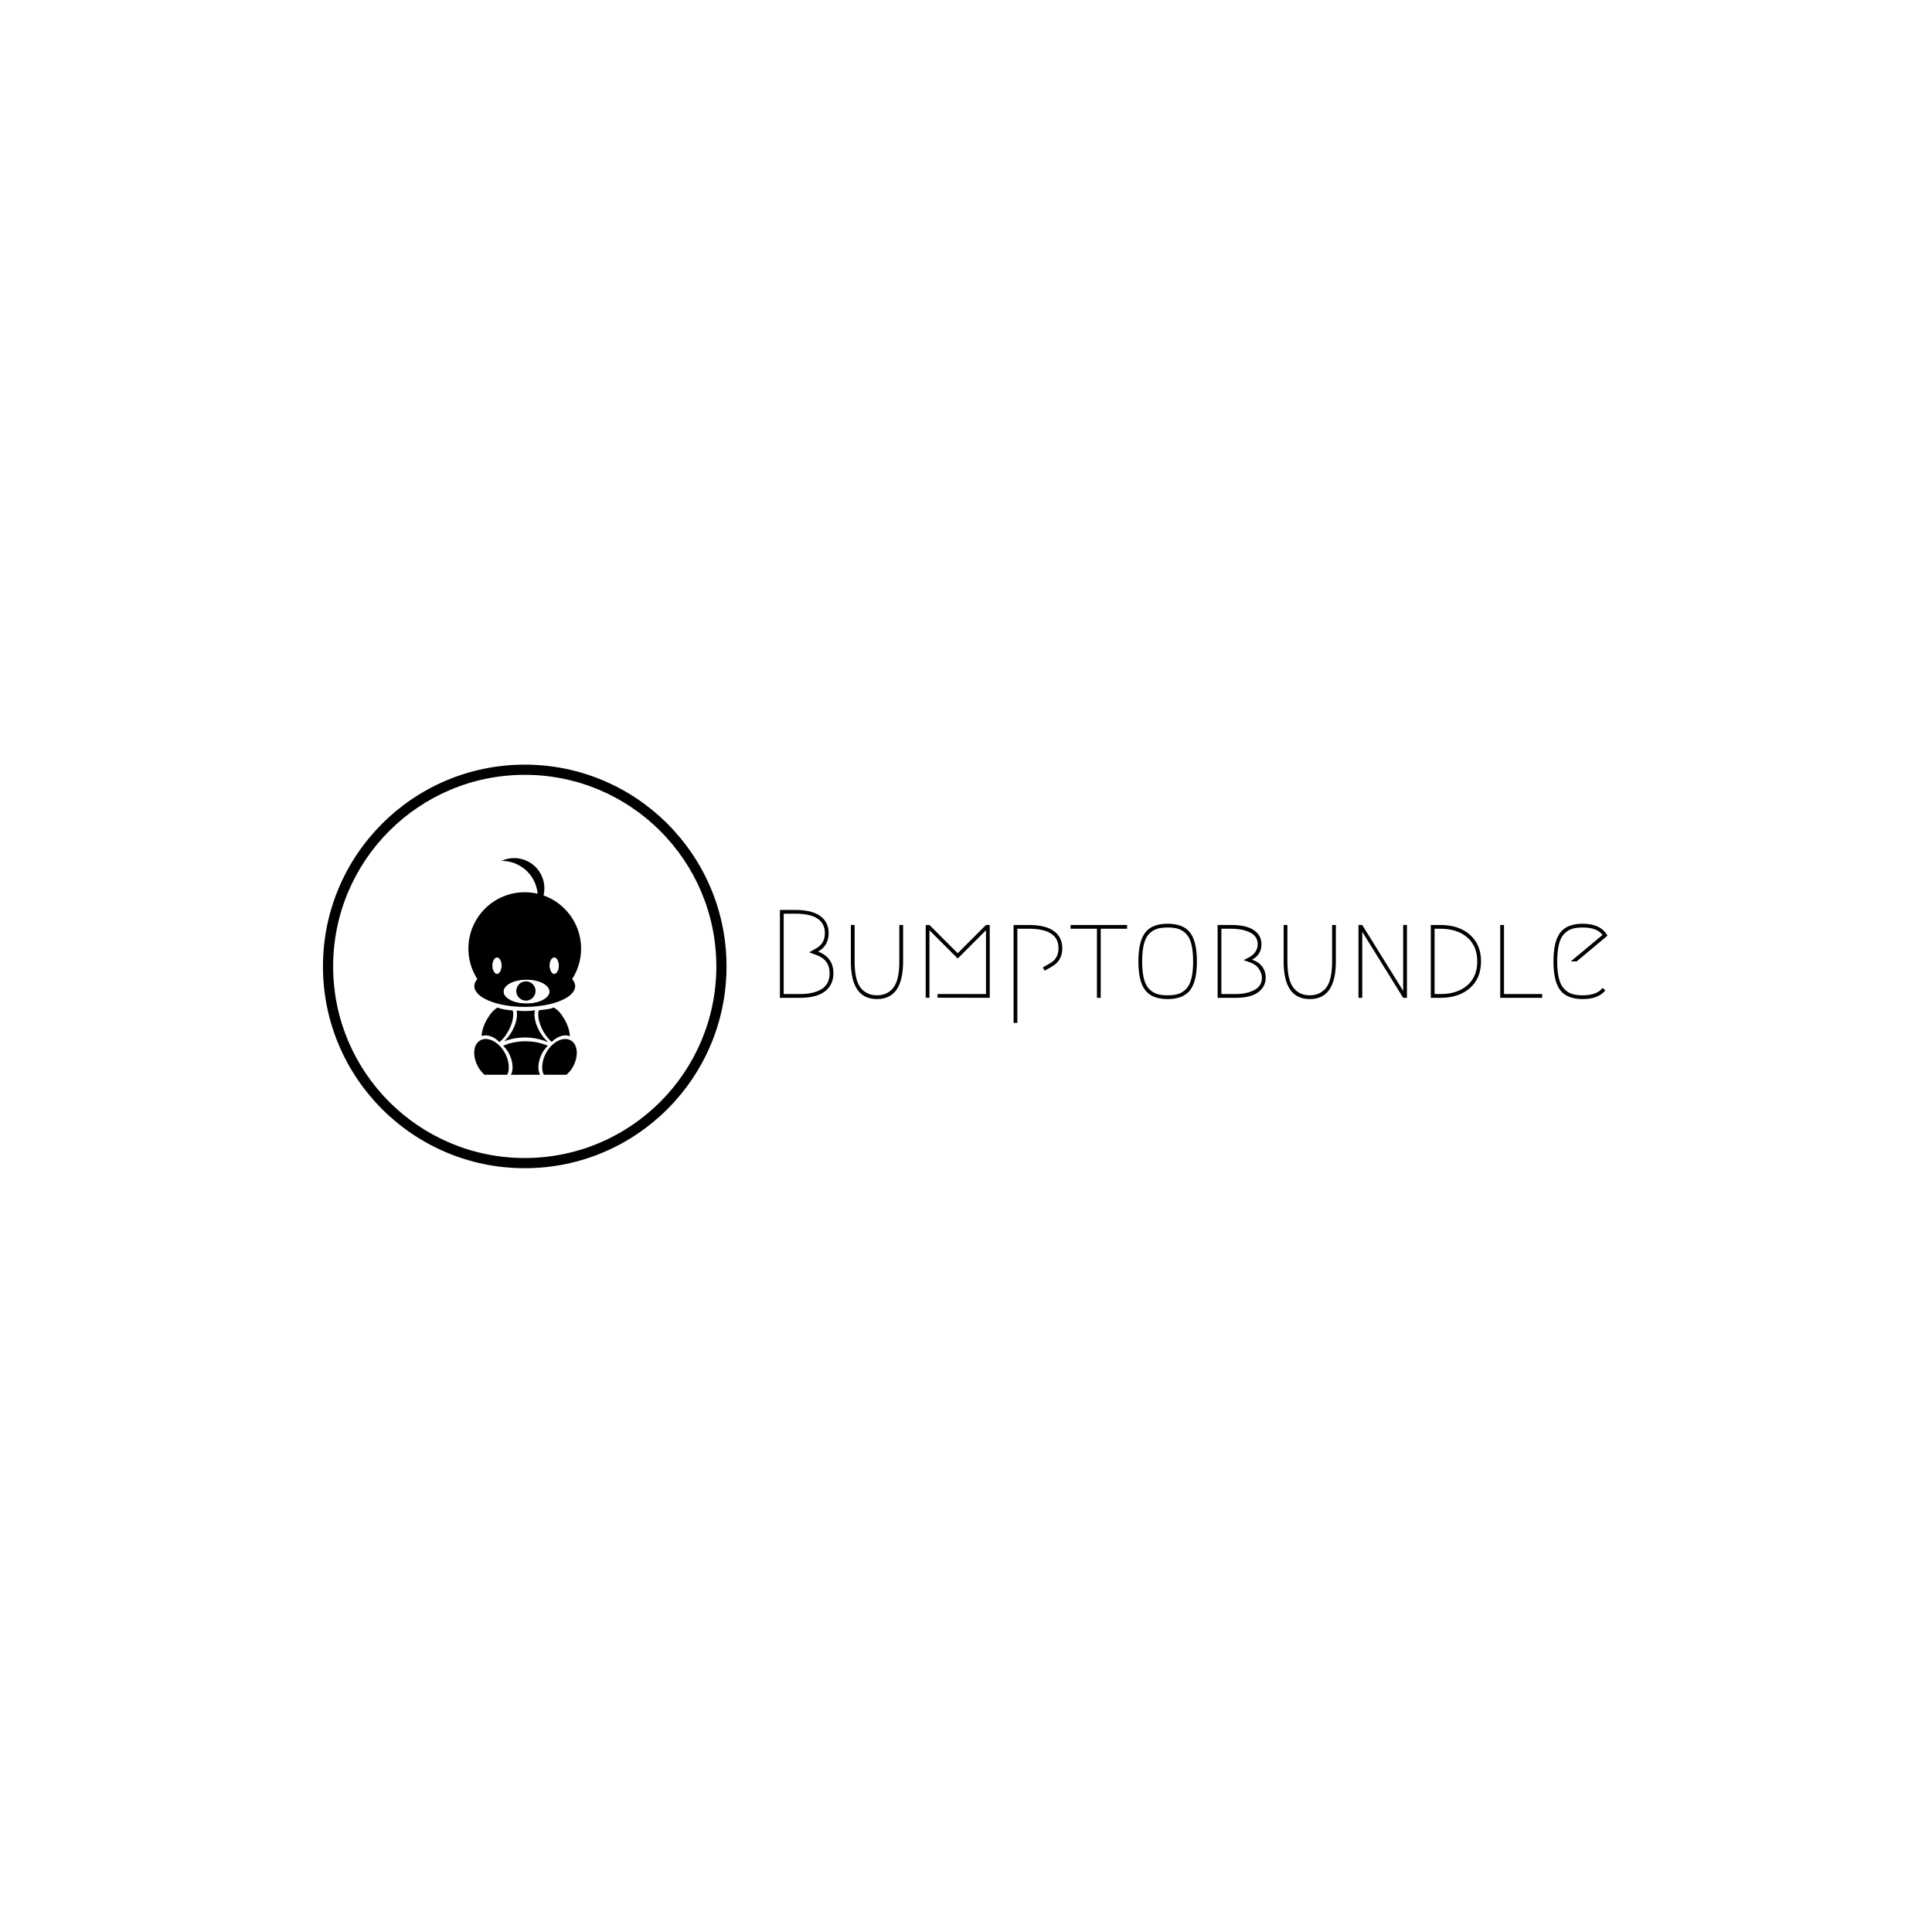
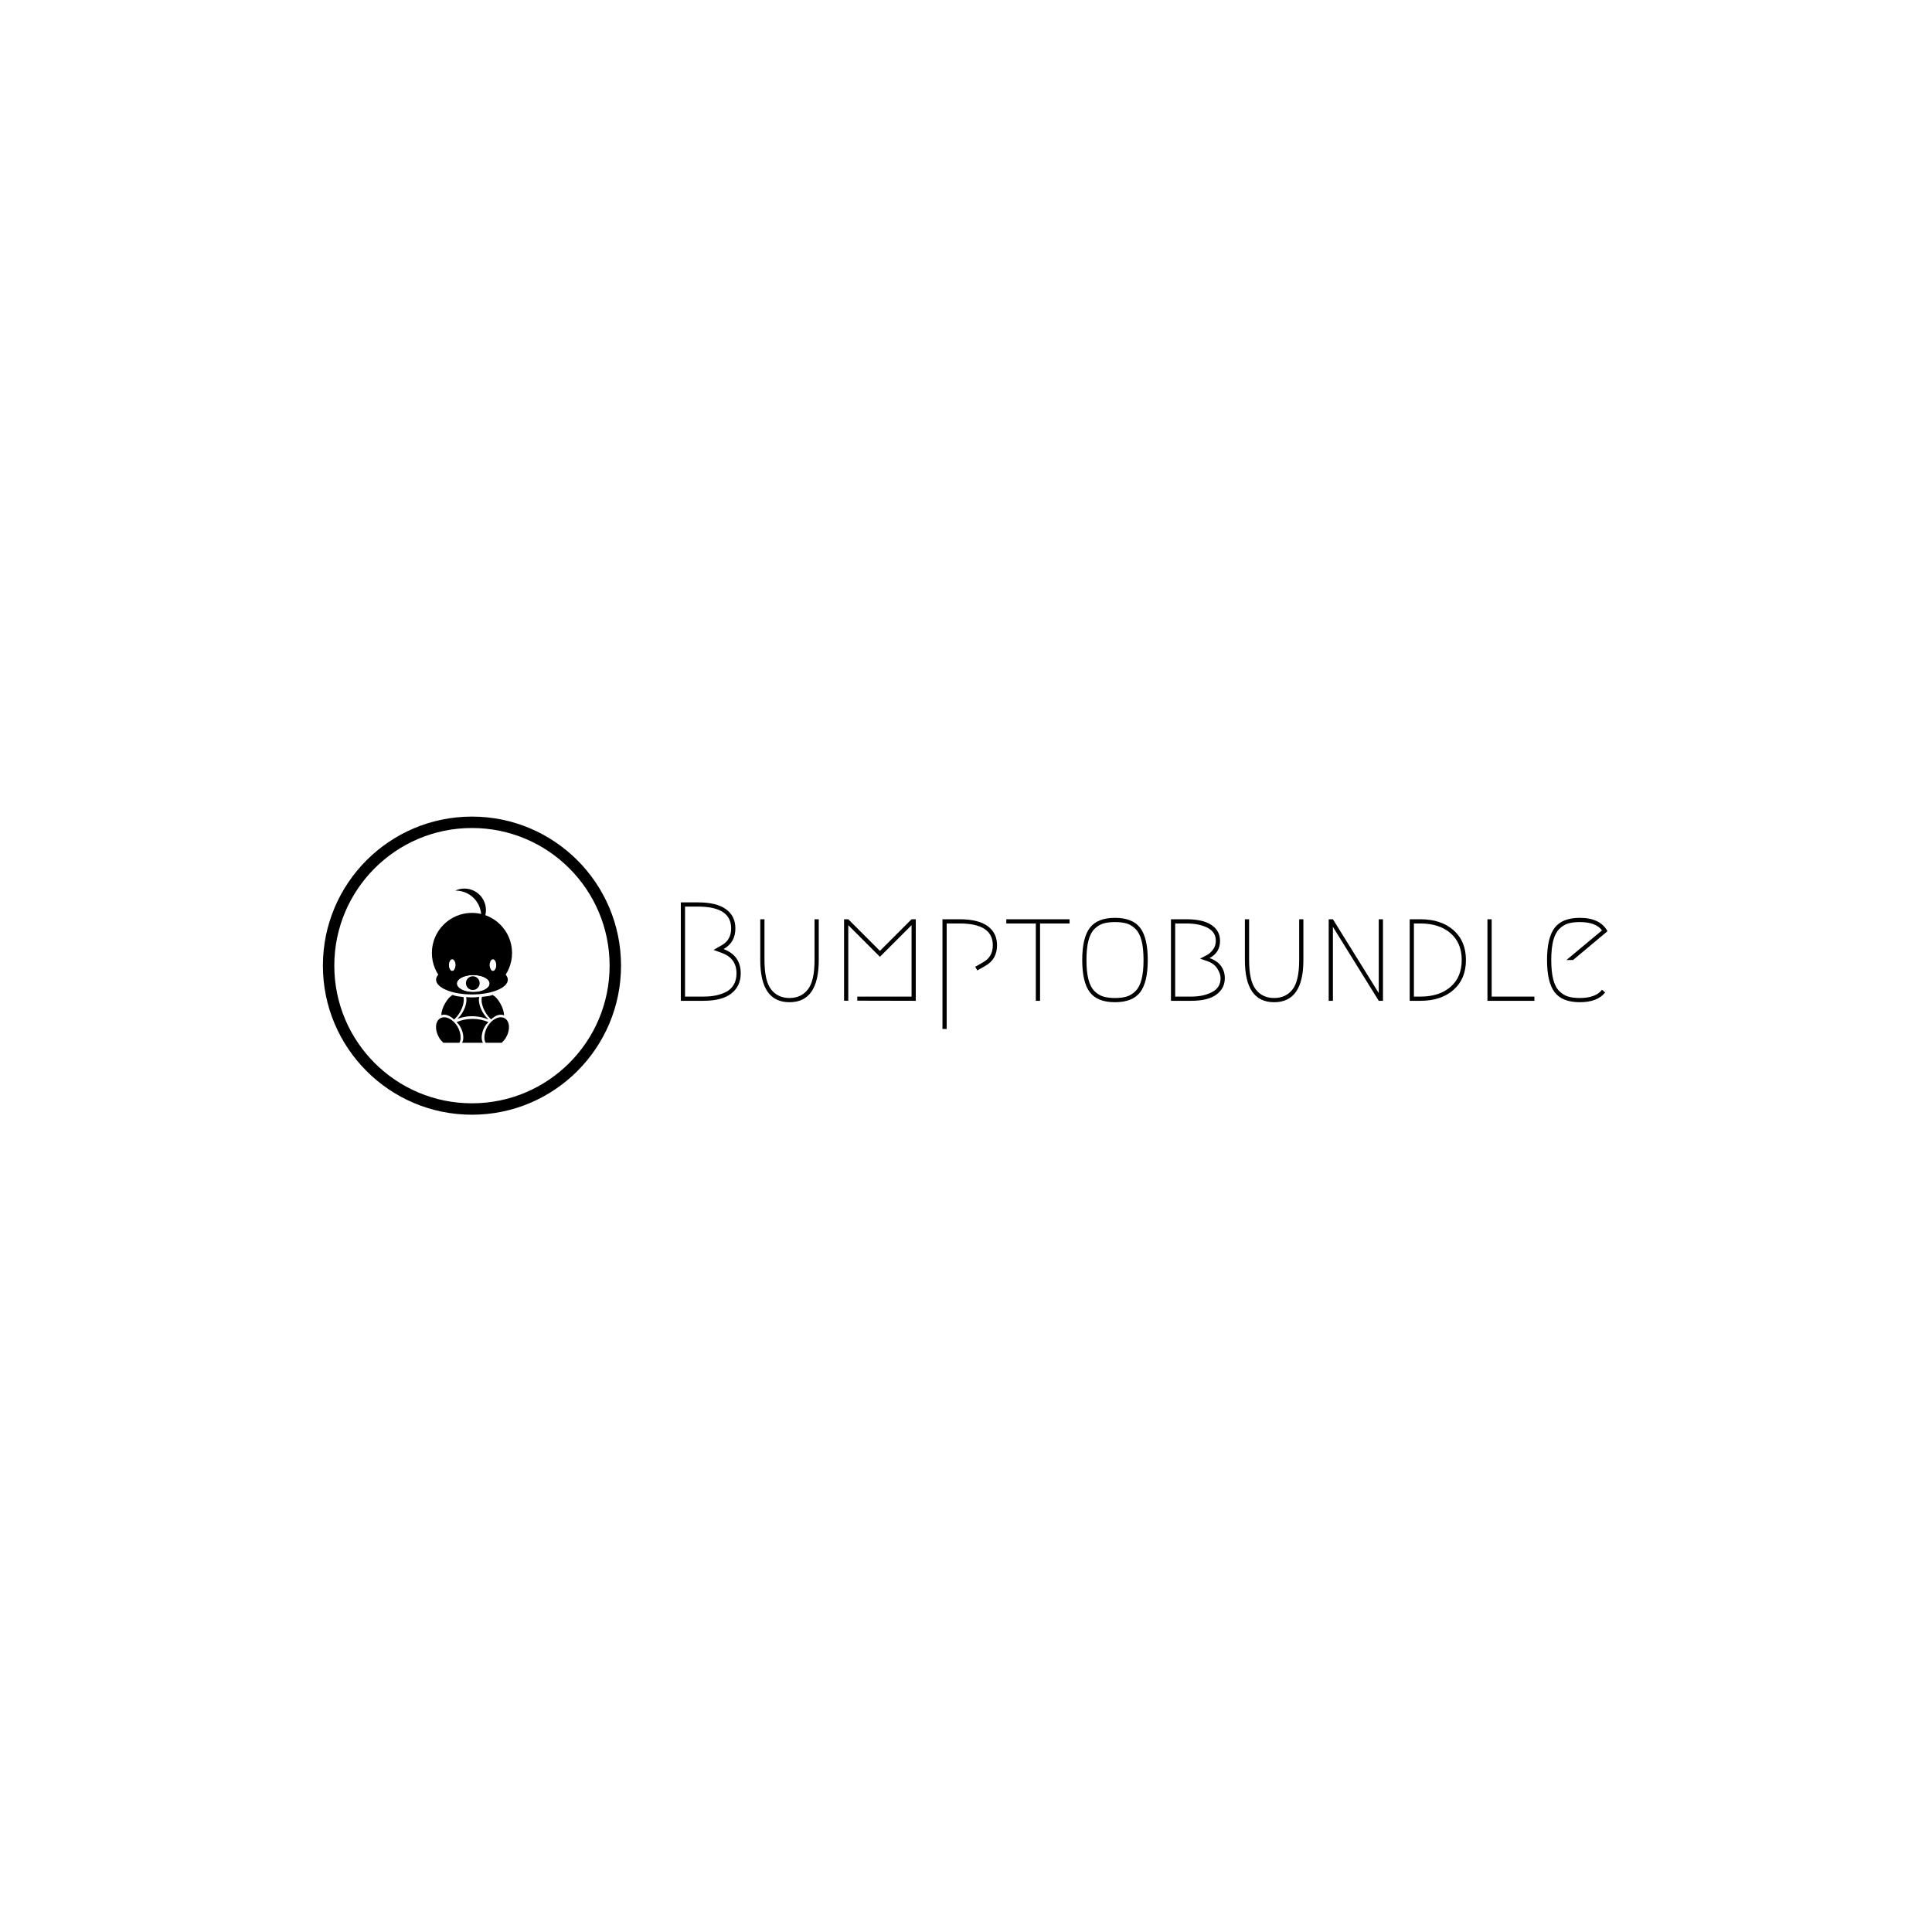
<svg xmlns="http://www.w3.org/2000/svg" version="1.1" width="1500" height="1500" viewBox="0 0 1500 1500">
  <rect width="1500" height="1500" fill="#ffffff" />
-   <g transform="matrix(0.6666667,0,0,0.6666667,249.3939,593.9975)">
-     <svg viewBox="0 0 396 124" data-background-color="#ffffff" preserveAspectRatio="xMidYMid meet" height="469" width="1500">
-       <g id="tight-bounds" transform="matrix(1,0,0,1,0.24,-0.1312198)">
-         <svg viewBox="0 0 395.52 124.262" height="124.262" width="395.52">
+   <g transform="matrix(0.6666667,0,0,0.6666667,249.3939,633.7337)">
+     <svg viewBox="0 0 396 92" data-background-color="#ffffff" preserveAspectRatio="xMidYMid meet" height="348" width="1500">
+       <g id="tight-bounds" transform="matrix(1,0,0,1,0.24,0.1055848)">
+         <svg viewBox="0 0 395.52 91.789" height="91.789" width="395.52">
          <g>
-             <svg viewBox="0 0 613.888 192.868" height="124.262" width="395.52">
-               <g transform="matrix(1,0,0,1,218.3684,69.43005)">
+             <svg viewBox="0 0 548.254 127.234" height="91.789" width="395.52">
+               <g transform="matrix(1,0,0,1,152.734,36.61286)">
                <svg viewBox="0 0 395.52 54.008" height="54.008" width="395.52">
                  <g id="textblocktransform">
                    <svg viewBox="0 0 395.52 54.008" height="54.008" width="395.52" id="textblock">
                      <g>
                        <svg viewBox="0 0 395.52 54.008" height="54.008" width="395.52">
                          <g transform="matrix(1,0,0,1,0,0)">
                            <svg width="395.52" viewBox="4.95 -35 329.52 45" height="54.008" data-palette-color="#555759">
                              <path d="M12.95 0L12.95 0 4.95 0 4.95-35 11.05-35Q17.65-35 21-32.58 24.35-30.15 24.35-25.75L24.35-25.75Q24.35-20.75 20.15-18.4L20.15-18.4Q26.25-16.1 26.25-9.75L26.25-9.75Q26.25-5.25 22.95-2.63 19.65 0 12.95 0ZM6.45-1.5L12.95-1.5Q15.3-1.5 17.25-1.88 19.2-2.25 20.98-3.13 22.75-4 23.75-5.7 24.75-7.4 24.75-9.75L24.75-9.75Q24.75-15.1 19.6-17L19.6-17 16.6-18.1 19.4-19.7Q22.85-21.6 22.85-25.75L22.85-25.75Q22.85-33.5 11.05-33.5L11.05-33.5 6.45-33.5 6.45-1.5ZM33.2-29L34.7-29 34.7-14.5Q34.7-7.05 37.07-4.03 39.45-1 43.6-1 47.75-1 50.12-4.03 52.5-7.05 52.5-14.5L52.5-14.5 52.5-29 54-29 54-14.5Q54 0.5 43.6 0.5 33.2 0.5 33.2-14.5L33.2-14.5 33.2-29ZM67.7-0.05L67.7-1.5 87-1.5 87-26.9 75.75-15.65 64.5-26.9 64.5 0 63-0.05 63-29 64.5-29 75.75-17.75 87-29 88.5-29 88.5 0 67.7-0.05ZM113.19-12.4L110.39-10.8 109.64-12.1 112.44-13.7Q115.89-15.6 115.89-19.75L115.89-19.75Q115.89-27.5 104.09-27.5L104.09-27.5 99.49-27.5 99.49 10 97.99 10 97.99-29 104.09-29Q110.69-29 114.04-26.58 117.39-24.15 117.39-19.75L117.39-19.75Q117.39-14.75 113.19-12.4L113.19-12.4ZM120.69-29L143.19-29 143.19-27.5 132.69-27.5 132.69 0 131.19 0 131.19-27.5 120.69-27.5 120.69-29ZM163.54-27.48Q161.84-28 159.34-28 156.84-28 155.14-27.48 153.44-26.95 152.01-25.53 150.59-24.1 149.89-21.38 149.19-18.65 149.19-14.5 149.19-10.35 149.89-7.63 150.59-4.9 152.01-3.48 153.44-2.05 155.14-1.53 156.84-1 159.34-1 161.84-1 163.54-1.53 165.24-2.05 166.66-3.48 168.09-4.9 168.79-7.63 169.49-10.35 169.49-14.5 169.49-18.65 168.79-21.38 168.09-24.1 166.66-25.53 165.24-26.95 163.54-27.48ZM168.29-3.05Q165.59 0.5 159.34 0.5 153.09 0.5 150.39-3.05 147.69-6.6 147.69-14.5 147.69-22.4 150.39-25.95 153.09-29.5 159.34-29.5 165.59-29.5 168.29-25.95 170.99-22.4 170.99-14.5 170.99-6.6 168.29-3.05ZM186.44 0L186.44 0 179.24 0 179.24-29 184.74-29Q190.64-29 193.66-26.95 196.69-24.9 196.69-21.35L196.69-21.35Q196.69-17.1 192.94-15.2L192.94-15.2Q195.69-14.25 197.04-12.38 198.39-10.5 198.39-8.05L198.39-8.05Q198.39-4.45 195.41-2.23 192.44 0 186.44 0ZM180.74-1.5L186.44-1.5Q190.84-1.5 193.86-3.1 196.89-4.7 196.89-8.05L196.89-8.05Q196.89-9.6 195.74-11.43 194.59-13.25 192.19-14.1L192.19-14.1 189.59-15 191.99-16.25Q193.24-16.9 194.21-18.23 195.19-19.55 195.19-21.35L195.19-21.35Q195.19-24.5 192.19-26 189.19-27.5 184.74-27.5L184.74-27.5 180.74-27.5 180.74-1.5ZM205.53-29L207.03-29 207.03-14.5Q207.03-7.05 209.41-4.03 211.78-1 215.93-1 220.08-1 222.46-4.03 224.83-7.05 224.83-14.5L224.83-14.5 224.83-29 226.33-29 226.33-14.5Q226.33 0.5 215.93 0.5 205.53 0.5 205.53-14.5L205.53-14.5 205.53-29ZM236.83 0L235.33 0 235.33-29 236.83-29 253.13-2.75 253.13-29 254.63-29 254.63 0 253.13 0 236.83-26.3 236.83 0ZM267.93 0L267.93 0 264.13 0 264.13-29 267.93-29Q275.33-29 279.73-25.1 284.13-21.2 284.13-14.5 284.13-7.8 279.73-3.9 275.33 0 267.93 0ZM265.63-1.5L267.93-1.5Q274.68-1.5 278.65-4.95 282.63-8.4 282.63-14.5 282.63-20.6 278.65-24.05 274.68-27.5 267.93-27.5L267.93-27.5 265.63-27.5 265.63-1.5ZM293.28-1.5L308.48-1.5 308.48 0 291.78 0 291.78-29 293.28-29 293.28-1.5ZM332.52-3.95L333.62-2.95Q330.87 0.5 324.62 0.5 318.37 0.5 315.67-3.05 312.97-6.6 312.97-14.5 312.97-22.4 315.67-25.95 318.37-29.5 324.62-29.5L324.62-29.5Q331.87-29.5 334.47-24.75L334.47-24.75 322.22-14.5 319.87-14.5 332.52-25.05Q330.32-28 324.62-28L324.62-28Q322.12-28 320.42-27.48 318.72-26.95 317.3-25.53 315.87-24.1 315.17-21.38 314.47-18.65 314.47-14.5 314.47-10.35 315.17-7.63 315.87-4.9 317.3-3.48 318.72-2.05 320.42-1.53 322.12-1 324.62-1L324.62-1Q330.32-1 332.52-3.95L332.52-3.95Z" opacity="1" transform="matrix(1,0,0,1,0,0)" fill="#000000" class="wordmark-text-0" data-fill-palette-color="primary" id="text-0" />
                            </svg>
                          </g>
                        </svg>
                      </g>
                    </svg>
                  </g>
                </svg>
              </g>
              <g>
-                 <svg viewBox="0 0 192.868 192.868" height="192.868" width="192.868">
+                 <svg viewBox="0 0 127.234 127.234" height="127.234" width="127.234">
                  <g>
                    <svg />
                  </g>
                  <g id="icon-0">
-                     <svg viewBox="0 0 192.868 192.868" height="192.868" width="192.868">
+                     <svg viewBox="0 0 127.234 127.234" height="127.234" width="127.234">
                      <g>
-                         <path d="M0 96.434c0-53.259 43.175-96.434 96.434-96.434 53.259 0 96.434 43.175 96.434 96.434 0 53.259-43.175 96.434-96.434 96.434-53.259 0-96.434-43.175-96.434-96.434zM96.434 187.998c50.569 0 91.564-40.994 91.564-91.564 0-50.569-40.994-91.564-91.564-91.563-50.569 0-91.564 40.994-91.563 91.563 0 50.569 40.994 91.564 91.563 91.564z" data-fill-palette-color="tertiary" fill="#000000" stroke="transparent" />
+                         <path d="M0 63.617c0-35.135 28.482-63.617 63.617-63.617 35.135 0 63.617 28.482 63.617 63.617 0 35.135-28.482 63.617-63.617 63.617-35.135 0-63.617-28.482-63.617-63.617zM63.617 122.363c32.445 0 58.746-26.302 58.746-58.746 0-32.445-26.302-58.746-58.746-58.746-32.445 0-58.746 26.302-58.746 58.746 0 32.445 26.302 58.746 58.746 58.746z" data-fill-palette-color="tertiary" fill="#000000" stroke="transparent" />
                      </g>
-                       <g transform="matrix(1,0,0,1,69.50897,44.65181)">
-                         <svg viewBox="0 0 53.85 103.565" height="103.565" width="53.85">
+                       <g transform="matrix(1,0,0,1,46.51101,30.7189)">
+                         <svg viewBox="0 0 34.212 65.796" height="65.796" width="34.212">
                          <g>
-                             <svg version="1.1" x="0" y="0" viewBox="27 1.379 50.24 96.621" enable-background="new 0 0 100 100" xml:space="preserve" width="53.85" height="103.565" class="icon-cg-0" data-fill-palette-color="accent" id="cg-0">
+                             <svg version="1.1" x="0" y="0" viewBox="27 1.379 50.24 96.621" enable-background="new 0 0 100 100" xml:space="preserve" width="34.212" height="65.796" class="icon-cg-0" data-fill-palette-color="accent" id="cg-0">
                              <path d="M49.333 4.475c7.32 3.827 10.45 12.52 7.497 20.041 0.983-0.967 1.838-2.098 2.515-3.386 3.455-6.605 0.897-14.761-5.709-18.213-3.874-2.026-8.279-1.983-11.959-0.269C44.257 2.608 46.885 3.194 49.333 4.475z" fill="#000000" data-fill-palette-color="accent" />
                              <path d="M52.122 16.612C38.247 16.612 27 27.86 27 41.732c0 13.874 11.247 25.123 25.122 25.123 13.871 0 25.118-11.249 25.118-25.123C77.24 27.86 65.993 16.612 52.122 16.612zM39.754 53.094c-1.136 0-2.056-1.655-2.056-3.701 0-2.045 0.92-3.705 2.056-3.705 1.138 0 2.059 1.66 2.059 3.705C41.813 51.438 40.892 53.094 39.754 53.094zM52.922 66.262c-5.683 0-10.286-2.396-10.286-5.35 0-2.954 4.604-5.35 10.286-5.35 5.68 0 10.284 2.396 10.284 5.35C63.206 63.865 58.602 66.262 52.922 66.262zM65.263 53.094c-1.135 0-2.057-1.655-2.057-3.701 0-2.045 0.922-3.705 2.057-3.705 1.14 0 2.061 1.66 2.061 3.705C67.323 51.438 66.402 53.094 65.263 53.094z" fill="#000000" data-fill-palette-color="accent" />
                              <circle cx="52.645" cy="60.639" r="4.3" fill="#000000" data-fill-palette-color="accent" />
                              <path d="M70.77 98c0.996-1 1.914-1.943 2.675-3.26 2.79-4.832 2.439-10.203-0.781-12.063-3.221-1.859-8.095 0.47-10.883 5.302C59.691 91.595 59.363 96 60.681 98H70.77z" fill="#000000" data-fill-palette-color="accent" />
                              <path d="M34.147 98h10.09c1.318-2 0.989-6.379-1.099-9.994-2.789-4.832-7.662-7.188-10.883-5.329-3.222 1.86-3.571 7.204-0.782 12.036C32.234 96.03 33.152 97 34.147 98z" fill="#000000" data-fill-palette-color="accent" />
                              <path d="M66.939 51.533c-0.374 0.941-0.983 1.561-1.677 1.561-0.927 0-1.703-1.113-1.959-2.635-3.296-0.781-7.106-1.234-11.182-1.234-3.746 0-7.27 0.383-10.374 1.05-0.22 1.617-1.026 2.819-1.994 2.819-0.75 0-1.399-0.729-1.758-1.809-5.092 1.697-8.353 4.289-8.353 7.195 0 5.109 10.064 9.254 22.479 9.254 12.411 0 22.477-4.145 22.477-9.254C74.599 55.71 71.625 53.23 66.939 51.533zM52.922 66.262c-5.683 0-10.286-2.395-10.286-5.35s4.604-5.35 10.286-5.35c5.68 0 10.284 2.395 10.284 5.35S58.602 66.262 52.922 66.262z" fill="#000000" data-fill-palette-color="accent" />
                              <path d="M62.415 85.081c-2.733-1.262-6.189-2.021-9.956-2.021-3.768 0-7.224 0.759-9.957 2.021 0.858 0.855 1.649 1.765 2.319 2.925C46.909 91.621 47.238 96 45.92 98h13.077c-1.317-2-0.989-6.379 1.099-9.994C60.766 86.846 61.557 85.937 62.415 85.081z" fill="#000000" data-fill-palette-color="accent" />
                              <g fill="#555759" data-fill-palette-color="accent">
                                <path d="M43.004 67.99c0 0.004-0.001 0.007-0.001 0.01 1.159 0.485 2.542 0.878 4.08 1.152C45.545 68.874 44.164 68.479 43.004 67.99z" fill="#000000" data-fill-palette-color="accent" />
                                <path d="M48.193 69.325c-0.348-0.047-0.69-0.099-1.024-0.158C47.504 69.226 47.845 69.278 48.193 69.325z" fill="#000000" data-fill-palette-color="accent" />
                                <path d="M58.809 78.801c-2.03-3.518-2.761-7.158-2.133-9.547 0.079-0.012 0.156-0.027 0.234-0.04-1.463 0.239-3.049 0.377-4.72 0.377-1.333 0-2.616-0.085-3.823-0.241 0.041 0.005 0.078 0.012 0.119 0.017 0.574 2.389-0.17 5.974-2.167 9.435-0.983 1.702-2.145 3.149-3.351 4.271 0.697-0.267 1.406-0.515 2.136-0.721 0.255-0.075 0.518-0.143 0.78-0.21 0.043-0.011 0.086-0.022 0.131-0.032 1.068-0.268 2.2-0.466 3.38-0.588 0.04-0.005 0.079-0.007 0.118-0.011 0.336-0.034 0.676-0.063 1.019-0.084 0.157-0.009 0.315-0.014 0.474-0.021 0.244-0.011 0.488-0.023 0.736-0.027 0.426-0.008 0.854-0.006 1.283 0.008 0.432 0.014 0.857 0.038 1.283 0.072 0.247 0.02 0.489 0.047 0.733 0.073 0.155 0.016 0.314 0.031 0.47 0.05 0.342 0.042 0.679 0.093 1.012 0.147 0.039 0.006 0.078 0.012 0.118 0.019 1.17 0.195 2.286 0.465 3.337 0.798 0.044 0.013 0.085 0.027 0.128 0.041 0.259 0.084 0.517 0.167 0.766 0.258 0.449 0.158 0.889 0.331 1.324 0.512 0.009-0.075 0.015-0.153 0.022-0.229C60.991 81.997 59.808 80.531 58.809 78.801z" fill="#000000" data-fill-palette-color="accent" />
                              </g>
                              <path d="M64.146 83.349c2.555-2.521 5.7-3.574 8.092-2.507-0.054-2.185-0.84-4.859-2.347-7.468C68.296 70.61 66.966 69.093 65 68c-1.479 0.829-4.258 0.889-6.641 1.254-0.627 2.389 0.103 6.029 2.133 9.547C61.557 80.646 62.831 82.194 64.146 83.349z" fill="#000000" data-fill-palette-color="accent" />
                              <path d="M40.864 83.445c1.356-1.163 2.674-2.745 3.771-4.645 1.999-3.461 2.742-7.046 2.167-9.435C44.295 69.057 41.61 68.816 40 68c-1.855 1.143-3.266 2.78-4.763 5.374-1.484 2.569-2.268 5.203-2.341 7.367C35.288 79.819 38.37 80.934 40.864 83.445z" fill="#000000" data-fill-palette-color="accent" />
                            </svg>
                          </g>
                        </svg>
                      </g>
                    </svg>
                  </g>
                </svg>
              </g>
            </svg>
          </g>
          <defs />
        </svg>
-         <rect width="395.52" height="124.262" fill="none" stroke="none" visibility="hidden" />
+         <rect width="395.52" height="91.789" fill="none" stroke="none" visibility="hidden" />
      </g>
    </svg>
  </g>
</svg>
